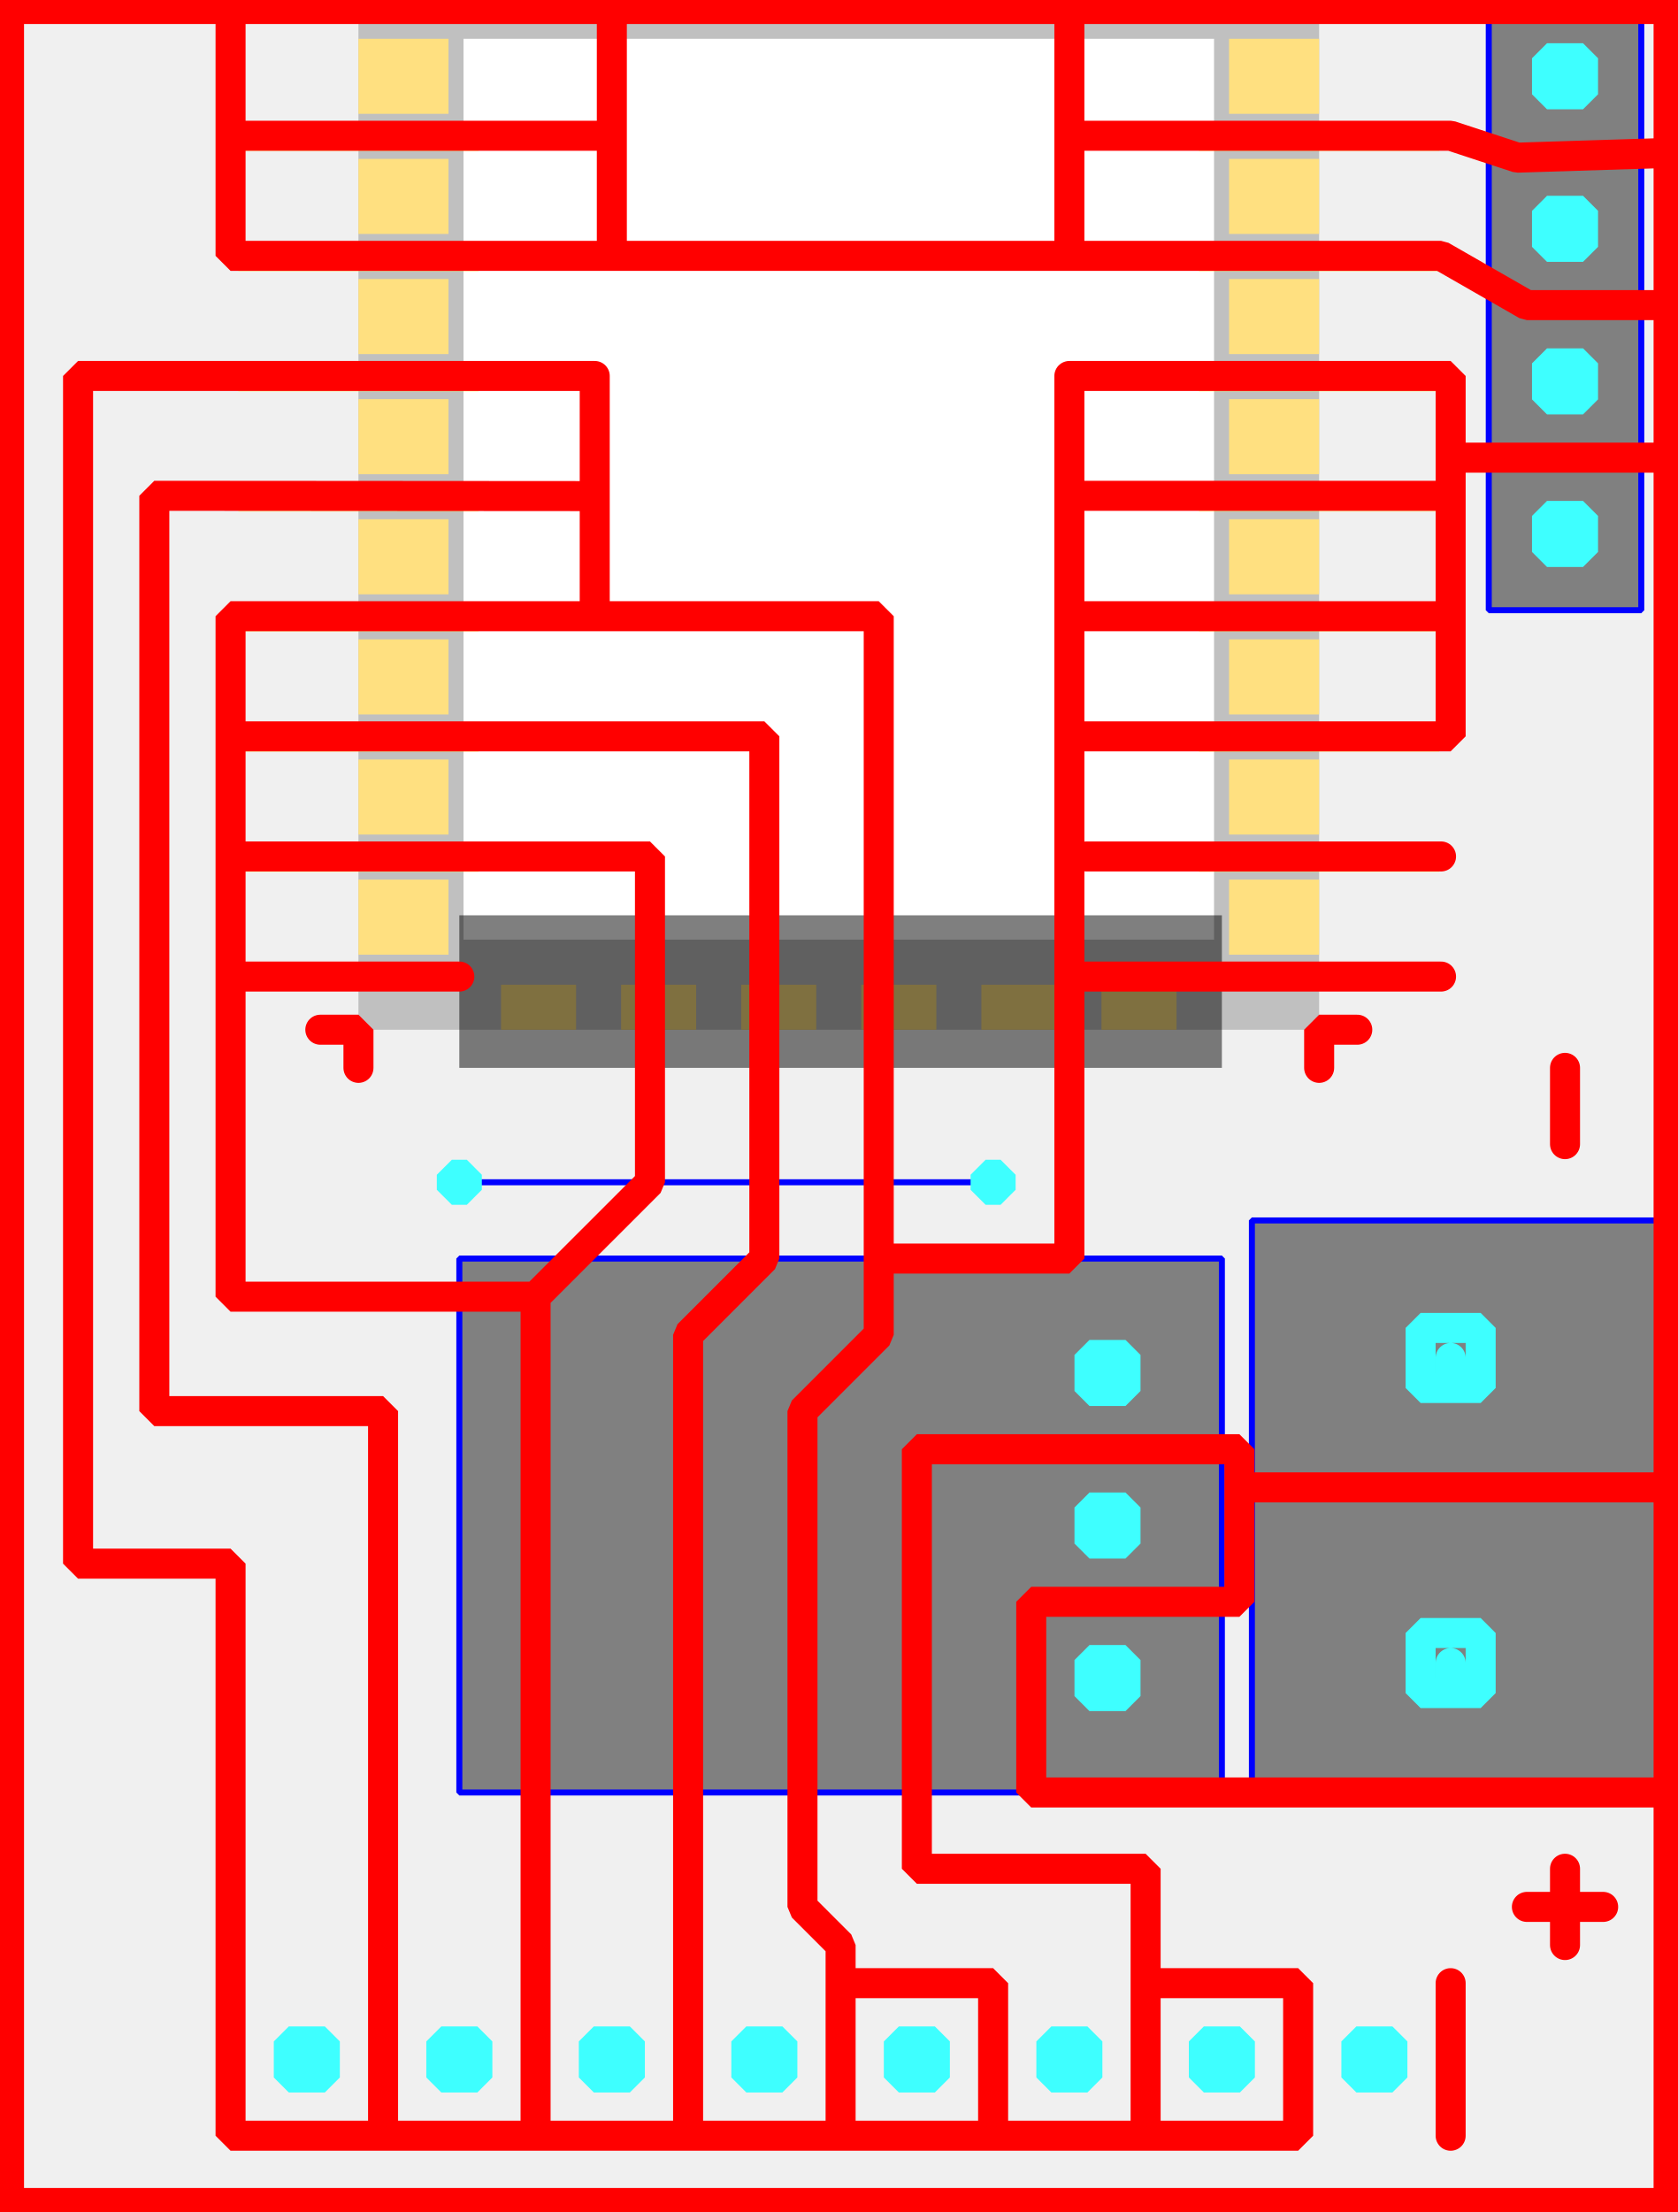
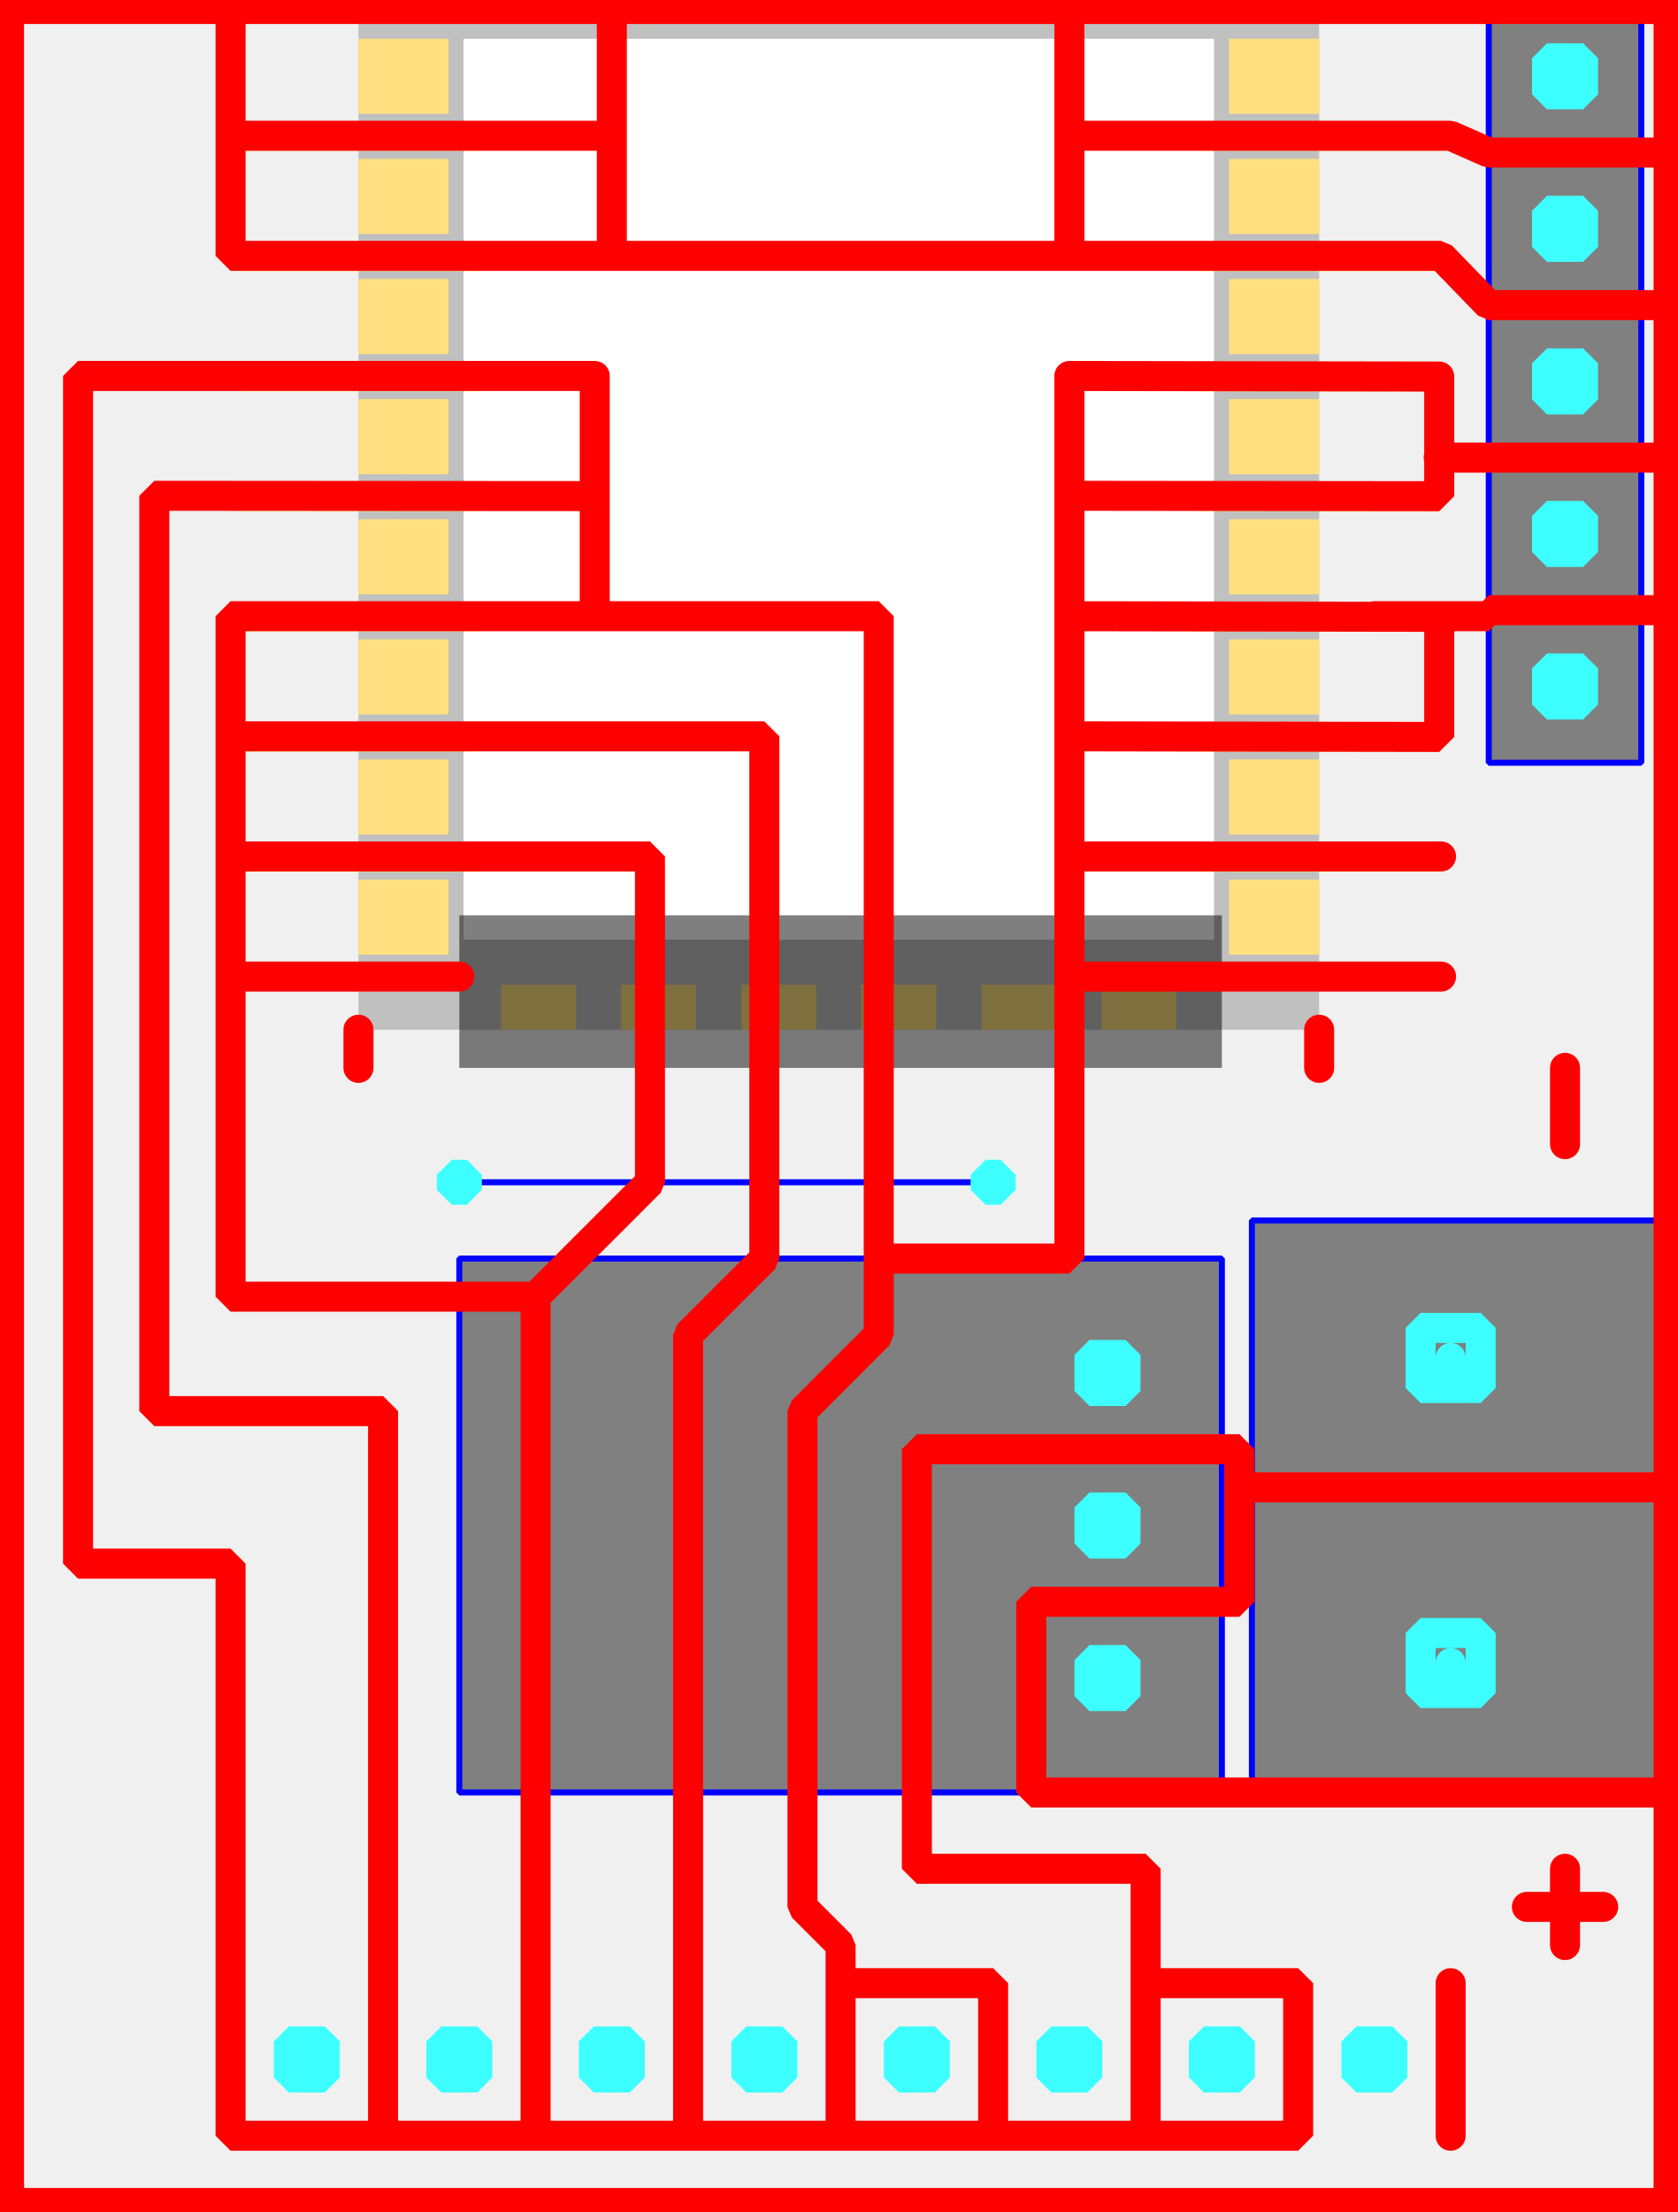
<svg xmlns="http://www.w3.org/2000/svg" width="1.1in" height="1.45in" viewBox="0 0 27.94 36.83" version="1.1" id="svg926">
  <defs id="defs920" />
  <g id="layer6" style="display:inline" transform="translate(0,5.079996)">
    <g transform="translate(-15.97141,-100.9936)" id="layer1-93">
      <rect y="89.059" x="21.941" height="24" width="16" id="rect817" style="opacity:1;fill:#c0c0c0;fill-opacity:1;fill-rule:evenodd;stroke:none;stroke-width:0.117;stroke-linecap:round;stroke-linejoin:round;stroke-miterlimit:4;stroke-dasharray:none;stroke-dashoffset:0;stroke-opacity:1" />
      <rect y="96.559" x="23.691" height="15" width="12.5" id="rect819" style="opacity:1;fill:#ffffff;fill-opacity:1;fill-rule:evenodd;stroke:none;stroke-width:0.102;stroke-linecap:round;stroke-linejoin:round;stroke-miterlimit:4;stroke-dasharray:none;stroke-dashoffset:0;stroke-opacity:1" />
      <rect y="89.059" x="21.941" height="5" width="16" id="rect821" style="opacity:1;fill:#808080;fill-opacity:1;fill-rule:evenodd;stroke:none;stroke-width:0.1;stroke-linecap:round;stroke-linejoin:round;stroke-miterlimit:4;stroke-dasharray:none;stroke-dashoffset:0;stroke-opacity:1" />
      <text id="text825" y="93.01" x="21.964" style="font-style:normal;font-variant:normal;font-weight:normal;font-stretch:normal;font-size:4.233px;line-height:125%;font-family:Raleway;-inkscape-font-specification:'Raleway, Normal';font-variant-ligatures:normal;font-variant-caps:normal;font-variant-numeric:normal;font-feature-settings:normal;text-align:start;letter-spacing:0px;word-spacing:0px;writing-mode:lr-tb;text-anchor:start;fill:#000000;fill-opacity:1;stroke:none;stroke-width:0.265px;stroke-linecap:butt;stroke-linejoin:miter;stroke-opacity:1" xml:space="preserve">
        <tspan style="stroke-width:0.265px" y="93.01" x="21.964" id="tspan823">ESP-12F</tspan>
      </text>
      <g transform="translate(-2,-1.4530335e-6)" id="g953">
        <rect style="opacity:1;fill:#ffe080;fill-opacity:1;fill-rule:evenodd;stroke:none;stroke-width:0.062;stroke-linecap:round;stroke-linejoin:round;stroke-miterlimit:4;stroke-dasharray:none;stroke-dashoffset:0;stroke-opacity:1" id="rect830" width="1.5" height="1.25" x="23.941" y="-111.809" transform="scale(1,-1)" />
        <rect transform="scale(1,-1)" y="-109.809" x="23.941" height="1.25" width="1.5" id="rect832" style="opacity:1;fill:#ffe080;fill-opacity:1;fill-rule:evenodd;stroke:none;stroke-width:0.062;stroke-linecap:round;stroke-linejoin:round;stroke-miterlimit:4;stroke-dasharray:none;stroke-dashoffset:0;stroke-opacity:1" />
        <rect transform="scale(1,-1)" y="-107.809" x="23.941" height="1.25" width="1.5" id="rect834" style="opacity:1;fill:#ffe080;fill-opacity:1;fill-rule:evenodd;stroke:none;stroke-width:0.062;stroke-linecap:round;stroke-linejoin:round;stroke-miterlimit:4;stroke-dasharray:none;stroke-dashoffset:0;stroke-opacity:1" />
        <rect style="opacity:1;fill:#ffe080;fill-opacity:1;fill-rule:evenodd;stroke:none;stroke-width:0.062;stroke-linecap:round;stroke-linejoin:round;stroke-miterlimit:4;stroke-dasharray:none;stroke-dashoffset:0;stroke-opacity:1" id="rect836" width="1.5" height="1.25" x="23.941" y="-105.809" transform="scale(1,-1)" />
        <rect transform="scale(1,-1)" y="-103.809" x="23.941" height="1.25" width="1.5" id="rect838" style="opacity:1;fill:#ffe080;fill-opacity:1;fill-rule:evenodd;stroke:none;stroke-width:0.062;stroke-linecap:round;stroke-linejoin:round;stroke-miterlimit:4;stroke-dasharray:none;stroke-dashoffset:0;stroke-opacity:1" />
        <rect style="opacity:1;fill:#ffe080;fill-opacity:1;fill-rule:evenodd;stroke:none;stroke-width:0.062;stroke-linecap:round;stroke-linejoin:round;stroke-miterlimit:4;stroke-dasharray:none;stroke-dashoffset:0;stroke-opacity:1" id="rect840" width="1.5" height="1.25" x="23.941" y="-101.809" transform="scale(1,-1)" />
        <rect style="opacity:1;fill:#ffe080;fill-opacity:1;fill-rule:evenodd;stroke:none;stroke-width:0.062;stroke-linecap:round;stroke-linejoin:round;stroke-miterlimit:4;stroke-dasharray:none;stroke-dashoffset:0;stroke-opacity:1" id="rect842" width="1.5" height="1.25" x="23.941" y="-99.809" transform="scale(1,-1)" />
        <rect transform="scale(1,-1)" y="-97.809" x="23.941" height="1.25" width="1.5" id="rect844" style="opacity:1;fill:#ffe080;fill-opacity:1;fill-rule:evenodd;stroke:none;stroke-width:0.062;stroke-linecap:round;stroke-linejoin:round;stroke-miterlimit:4;stroke-dasharray:none;stroke-dashoffset:0;stroke-opacity:1" />
      </g>
      <g transform="translate(-2,-1.4530335e-6)" id="g963">
        <rect transform="scale(1,-1)" y="-111.809" x="38.441" height="1.25" width="1.5" id="rect846" style="opacity:1;fill:#ffe080;fill-opacity:1;fill-rule:evenodd;stroke:none;stroke-width:0.062;stroke-linecap:round;stroke-linejoin:round;stroke-miterlimit:4;stroke-dasharray:none;stroke-dashoffset:0;stroke-opacity:1" />
        <rect style="opacity:1;fill:#ffe080;fill-opacity:1;fill-rule:evenodd;stroke:none;stroke-width:0.062;stroke-linecap:round;stroke-linejoin:round;stroke-miterlimit:4;stroke-dasharray:none;stroke-dashoffset:0;stroke-opacity:1" id="rect848" width="1.5" height="1.25" x="38.441" y="-109.809" transform="scale(1,-1)" />
        <rect style="opacity:1;fill:#ffe080;fill-opacity:1;fill-rule:evenodd;stroke:none;stroke-width:0.062;stroke-linecap:round;stroke-linejoin:round;stroke-miterlimit:4;stroke-dasharray:none;stroke-dashoffset:0;stroke-opacity:1" id="rect850" width="1.5" height="1.25" x="38.441" y="-107.809" transform="scale(1,-1)" />
        <rect transform="scale(1,-1)" y="-105.809" x="38.441" height="1.25" width="1.5" id="rect852" style="opacity:1;fill:#ffe080;fill-opacity:1;fill-rule:evenodd;stroke:none;stroke-width:0.062;stroke-linecap:round;stroke-linejoin:round;stroke-miterlimit:4;stroke-dasharray:none;stroke-dashoffset:0;stroke-opacity:1" />
        <rect style="opacity:1;fill:#ffe080;fill-opacity:1;fill-rule:evenodd;stroke:none;stroke-width:0.062;stroke-linecap:round;stroke-linejoin:round;stroke-miterlimit:4;stroke-dasharray:none;stroke-dashoffset:0;stroke-opacity:1" id="rect854" width="1.5" height="1.25" x="38.441" y="-103.809" transform="scale(1,-1)" />
        <rect transform="scale(1,-1)" y="-101.809" x="38.441" height="1.25" width="1.5" id="rect856" style="opacity:1;fill:#ffe080;fill-opacity:1;fill-rule:evenodd;stroke:none;stroke-width:0.062;stroke-linecap:round;stroke-linejoin:round;stroke-miterlimit:4;stroke-dasharray:none;stroke-dashoffset:0;stroke-opacity:1" />
        <rect transform="scale(1,-1)" y="-99.809" x="38.441" height="1.25" width="1.5" id="rect858" style="opacity:1;fill:#ffe080;fill-opacity:1;fill-rule:evenodd;stroke:none;stroke-width:0.062;stroke-linecap:round;stroke-linejoin:round;stroke-miterlimit:4;stroke-dasharray:none;stroke-dashoffset:0;stroke-opacity:1" />
        <rect style="opacity:1;fill:#ffe080;fill-opacity:1;fill-rule:evenodd;stroke:none;stroke-width:0.062;stroke-linecap:round;stroke-linejoin:round;stroke-miterlimit:4;stroke-dasharray:none;stroke-dashoffset:0;stroke-opacity:1" id="rect860" width="1.5" height="1.25" x="38.441" y="-97.809" transform="scale(1,-1)" />
      </g>
      <rect y="95.059" x="34.941" height="1" width="2" id="rect862" style="opacity:1;fill:#8080ff;fill-opacity:1;fill-rule:evenodd;stroke:none;stroke-width:0.1;stroke-linecap:round;stroke-linejoin:round;stroke-miterlimit:4;stroke-dasharray:none;stroke-dashoffset:0;stroke-opacity:1" />
      <g transform="translate(-2,-1.4530335e-6)" id="g997">
        <rect style="opacity:1;fill:#ffe080;fill-opacity:1;fill-rule:evenodd;stroke:none;stroke-width:0.062;stroke-linecap:round;stroke-linejoin:round;stroke-miterlimit:4;stroke-dasharray:none;stroke-dashoffset:0;stroke-opacity:1" id="rect869" width="1.25" height="0.75" x="26.316" y="-113.059" transform="scale(1,-1)" />
        <rect transform="scale(1,-1)" y="-113.059" x="28.316" height="0.75" width="1.25" id="rect871" style="opacity:1;fill:#ffe080;fill-opacity:1;fill-rule:evenodd;stroke:none;stroke-width:0.062;stroke-linecap:round;stroke-linejoin:round;stroke-miterlimit:4;stroke-dasharray:none;stroke-dashoffset:0;stroke-opacity:1" />
        <rect style="opacity:1;fill:#ffe080;fill-opacity:1;fill-rule:evenodd;stroke:none;stroke-width:0.062;stroke-linecap:round;stroke-linejoin:round;stroke-miterlimit:4;stroke-dasharray:none;stroke-dashoffset:0;stroke-opacity:1" id="rect873" width="1.25" height="0.75" x="30.316" y="-113.059" transform="scale(1,-1)" />
        <rect transform="scale(1,-1)" y="-113.059" x="32.316" height="0.75" width="1.25" id="rect875" style="opacity:1;fill:#ffe080;fill-opacity:1;fill-rule:evenodd;stroke:none;stroke-width:0.062;stroke-linecap:round;stroke-linejoin:round;stroke-miterlimit:4;stroke-dasharray:none;stroke-dashoffset:0;stroke-opacity:1" />
        <rect style="opacity:1;fill:#ffe080;fill-opacity:1;fill-rule:evenodd;stroke:none;stroke-width:0.062;stroke-linecap:round;stroke-linejoin:round;stroke-miterlimit:4;stroke-dasharray:none;stroke-dashoffset:0;stroke-opacity:1" id="rect877" width="1.25" height="0.75" x="34.316" y="-113.059" transform="scale(1,-1)" />
        <rect transform="scale(1,-1)" y="-113.059" x="36.316" height="0.75" width="1.25" id="rect879" style="opacity:1;fill:#ffe080;fill-opacity:1;fill-rule:evenodd;stroke:none;stroke-width:0.062;stroke-linecap:round;stroke-linejoin:round;stroke-miterlimit:4;stroke-dasharray:none;stroke-dashoffset:0;stroke-opacity:1" />
      </g>
      <g id="g1225">
        <path style="opacity:1;fill:none;fill-opacity:1;fill-rule:evenodd;stroke:#ffff00;stroke-width:0.5;stroke-linecap:butt;stroke-linejoin:round;stroke-miterlimit:4;stroke-dasharray:none;stroke-dashoffset:0;stroke-opacity:0.251" d="m 19.941,98.184 h 2.75 1.25" id="path871" />
        <path style="opacity:1;fill:none;fill-opacity:1;fill-rule:evenodd;stroke:#ffff00;stroke-width:0.5;stroke-linecap:butt;stroke-linejoin:round;stroke-miterlimit:4;stroke-dasharray:none;stroke-dashoffset:0;stroke-opacity:0.251" d="m 19.941,100.184 h 2.75 1.25" id="path873" />
        <path id="path875" d="m 19.941,102.184 h 2.75 1.25" style="opacity:1;fill:none;fill-opacity:1;fill-rule:evenodd;stroke:#ffff00;stroke-width:0.5;stroke-linecap:butt;stroke-linejoin:round;stroke-miterlimit:4;stroke-dasharray:none;stroke-dashoffset:0;stroke-opacity:0.251" />
        <path style="opacity:1;fill:none;fill-opacity:1;fill-rule:evenodd;stroke:#ffff00;stroke-width:0.5;stroke-linecap:butt;stroke-linejoin:round;stroke-miterlimit:4;stroke-dasharray:none;stroke-dashoffset:0;stroke-opacity:0.251" d="m 19.941,104.184 h 2.75 1.25" id="path877" />
        <path id="path879" d="m 19.941,106.184 h 2.75 1.25" style="opacity:1;fill:none;fill-opacity:1;fill-rule:evenodd;stroke:#ffff00;stroke-width:0.5;stroke-linecap:butt;stroke-linejoin:round;stroke-miterlimit:4;stroke-dasharray:none;stroke-dashoffset:0;stroke-opacity:0.251" />
        <path id="path881" d="m 19.941,108.184 h 2.75 1.25" style="opacity:1;fill:none;fill-opacity:1;fill-rule:evenodd;stroke:#ffff00;stroke-width:0.5;stroke-linecap:butt;stroke-linejoin:round;stroke-miterlimit:4;stroke-dasharray:none;stroke-dashoffset:0;stroke-opacity:0.251" />
        <path style="opacity:1;fill:none;fill-opacity:1;fill-rule:evenodd;stroke:#ffff00;stroke-width:0.5;stroke-linecap:butt;stroke-linejoin:round;stroke-miterlimit:4;stroke-dasharray:none;stroke-dashoffset:0;stroke-opacity:0.251" d="m 19.941,110.184 h 2.75 1.25" id="path883" />
        <path id="path904" d="m 35.941,98.184 h 2.75 1.25" style="opacity:1;fill:none;fill-opacity:1;fill-rule:evenodd;stroke:#ffff00;stroke-width:0.5;stroke-linecap:butt;stroke-linejoin:round;stroke-miterlimit:4;stroke-dasharray:none;stroke-dashoffset:0;stroke-opacity:0.251" />
        <path id="path906" d="m 35.941,100.184 h 2.75 1.25" style="opacity:1;fill:none;fill-opacity:1;fill-rule:evenodd;stroke:#ffff00;stroke-width:0.5;stroke-linecap:butt;stroke-linejoin:round;stroke-miterlimit:4;stroke-dasharray:none;stroke-dashoffset:0;stroke-opacity:0.251" />
        <path style="opacity:1;fill:none;fill-opacity:1;fill-rule:evenodd;stroke:#ffff00;stroke-width:0.5;stroke-linecap:butt;stroke-linejoin:round;stroke-miterlimit:4;stroke-dasharray:none;stroke-dashoffset:0;stroke-opacity:0.251" d="m 35.941,102.184 h 2.75 1.25" id="path908" />
        <path id="path910" d="m 35.941,104.184 h 2.75 1.25" style="opacity:1;fill:none;fill-opacity:1;fill-rule:evenodd;stroke:#ffff00;stroke-width:0.5;stroke-linecap:butt;stroke-linejoin:round;stroke-miterlimit:4;stroke-dasharray:none;stroke-dashoffset:0;stroke-opacity:0.251" />
        <path style="opacity:1;fill:none;fill-opacity:1;fill-rule:evenodd;stroke:#ffff00;stroke-width:0.5;stroke-linecap:butt;stroke-linejoin:round;stroke-miterlimit:4;stroke-dasharray:none;stroke-dashoffset:0;stroke-opacity:0.251" d="m 35.941,106.184 h 2.75 1.25" id="path912" />
        <path style="opacity:1;fill:none;fill-opacity:1;fill-rule:evenodd;stroke:#ffff00;stroke-width:0.5;stroke-linecap:butt;stroke-linejoin:round;stroke-miterlimit:4;stroke-dasharray:none;stroke-dashoffset:0;stroke-opacity:0.251" d="m 35.941,108.184 h 2.75 1.25" id="path914" />
        <path id="path916" d="m 35.941,110.184 h 2.75 1.25" style="opacity:1;fill:none;fill-opacity:1;fill-rule:evenodd;stroke:#ffff00;stroke-width:0.5;stroke-linecap:butt;stroke-linejoin:round;stroke-miterlimit:4;stroke-dasharray:none;stroke-dashoffset:0;stroke-opacity:0.251" />
      </g>
    </g>
    <rect style="display:inline;opacity:1;fill:#808080;fill-opacity:1;fill-rule:evenodd;stroke:#0000ff;stroke-width:0.1;stroke-linecap:round;stroke-linejoin:bevel;stroke-miterlimit:4;stroke-dasharray:none;stroke-dashoffset:0;stroke-opacity:1" id="rect1431" width="7.12" height="9.66" x="20.85" y="15.24" />
    <rect style="opacity:1;fill:#808080;fill-opacity:1;fill-rule:evenodd;stroke:#0000ff;stroke-width:0.1;stroke-linecap:round;stroke-linejoin:bevel;stroke-miterlimit:4;stroke-dasharray:none;stroke-dashoffset:0;stroke-opacity:1" id="rect1434" width="8.89" height="12.7" x="15.875" y="-20.35" transform="rotate(90)" />
-     <rect style="display:inline;opacity:1;fill:#808080;fill-opacity:1;fill-rule:evenodd;stroke:#0000ff;stroke-width:0.1;stroke-linecap:round;stroke-linejoin:bevel;stroke-miterlimit:4;stroke-dasharray:none;stroke-dashoffset:0;stroke-opacity:1" id="rect1436" width="2.54" height="10.16" x="24.795" y="-5.08" />
+     <rect style="display:inline;opacity:1;fill:#808080;fill-opacity:1;fill-rule:evenodd;stroke:#0000ff;stroke-width:0.1;stroke-linecap:round;stroke-linejoin:bevel;stroke-miterlimit:4;stroke-dasharray:none;stroke-dashoffset:0;stroke-opacity:1" id="rect1436" width="2.54" height="12.7" x="24.795" y="-5.08" />
    <path style="opacity:1;fill:#808080;fill-opacity:1;fill-rule:evenodd;stroke:#0000ff;stroke-width:0.1;stroke-linecap:round;stroke-linejoin:bevel;stroke-miterlimit:4;stroke-dasharray:none;stroke-dashoffset:0;stroke-opacity:1" d="M 7.65,14.605 H 16.54" id="path1439" />
    <rect style="opacity:1;fill:#000000;fill-opacity:0.502;fill-rule:evenodd;stroke:none;stroke-width:0.5;stroke-linecap:round;stroke-linejoin:bevel;stroke-miterlimit:4;stroke-dasharray:none;stroke-dashoffset:0;stroke-opacity:1" id="rect917" width="12.7" height="2.54" x="7.65" y="10.16" />
  </g>
  <g id="layer3" style="display:inline" transform="translate(0,5.079996)">
    <rect style="opacity:1;fill:none;fill-opacity:1;fill-rule:evenodd;stroke:#ff0000;stroke-width:0.8;stroke-linecap:round;stroke-linejoin:round;stroke-miterlimit:4;stroke-dasharray:none;stroke-dashoffset:0;stroke-opacity:1" id="rect1309" width="27.94" height="36.83" x="3.5762781e-08" y="-5.08" />
  </g>
  <g id="layer7" style="display:inline" transform="translate(0,5.079996)">
    <g transform="matrix(-0.343515,0,0,-0.3446075,29.92896,100.9159)" id="layer1" style="display:inline;stroke:#ff0000;stroke-width:1.453;stroke-miterlimit:4;stroke-dasharray:none;stroke-opacity:1" />
    <g transform="matrix(0.2185159,0,0,0.2193013,-0.7878992,-33.31566)" id="layer1-9" style="stroke:#ff0000;stroke-width:2.284;stroke-miterlimit:4;stroke-dasharray:none;stroke-opacity:1" />
-     <path id="path903" style="opacity:1;fill:none;fill-opacity:1;fill-rule:evenodd;stroke:#ff0000;stroke-width:0.5;stroke-linecap:round;stroke-linejoin:bevel;stroke-miterlimit:4;stroke-dasharray:none;stroke-dashoffset:0;stroke-opacity:1" d="m 22.605,12.065 h -0.635 v 0.635 M 5.335,12.065 H 5.97 v 0.635 m 18.19,15.24 v 2.54 m 1.905,-4.445 v 1.27 m -0.635,-0.635 h 1.27 m -0.635,-12.7 v -1.27 M 7.65,11.18 H 3.84 M 20.678,19.685 h 7.292 m -1e-6,5.08 -10.795,1e-6 v -3.175 h 3.467 v -2.54 l -5.372,-2e-6 v 6.985 l 3.81,2e-6 v 1.905 M 3.84,9.18 l -1e-7,7.33 h 5.08 M 17.81,11.18 v 4.695 H 14.635 M 17.81,7.18 v 4 H 24 v 0 m -14.095,-6 V 1.18 m 0,4 H 3.84 v 4 M 9.905,3.18 2.57,3.175 l -10e-8,15.24 h 3.81 l 2e-7,12.065 M 10.19,-0.82 h 7.62 M 18.095,9.18 H 24 v 0 m -6.19,-4 v 2 h 6.35 V 5.08 m -6.35,-1.905 v 2.005 h 6.35 l -1e-6,-2.64 M 17.81,1.18 v 1.995 l 6.35,2.6e-6 M 3.84,-2.82 v 2 l 6.35,10e-8 V -2.82 m 7.62,4 h 6.35 l -1e-6,1.36 H 27.97 M 17.81,-2.82 v 2 l 6.19,-10e-8 L 25.43,6.629777e-6 H 27.97 M 17.81,-5.08 v 2.26 h 6.35 L 25.27,-2.455 27.97,-2.54 M 3.84,-5.08 V -2.82 H 10.19 v -2.26 m 6.35,35.56 h 2.54 m -5.08,0 H 3.84 l -1e-7,-9.525 H 1.3 l 1e-7,-19.775 H 9.905 M 19.08,27.94 h 2.54 v 2.54 h -2.54 z m -5.08,-1e-6 2.54,1e-6 v 2.54 h -2.54 z m -2.54,2.54 v -13.335 l 1.27,-1.27 V 7.18 l -8.89,1e-6 m 5.08,23.3 -1e-7,-13.97 1.905,-1.905 V 9.18 H 3.84 m 6.065,-4 H 14.635 v 11.965 l -1.27,1.27 v 8.255 l 0.635,0.635 v 0.635" />
+     <path id="path903" style="opacity:1;fill:none;fill-opacity:1;fill-rule:evenodd;stroke:#ff0000;stroke-width:0.5;stroke-linecap:round;stroke-linejoin:bevel;stroke-miterlimit:4;stroke-dasharray:none;stroke-dashoffset:0;stroke-opacity:1" d="m 21.97,12.065 v 0.635 M 5.97,12.065 v 0.635 m 18.19,15.24 v 2.54 m 1.905,-4.445 v 1.27 m -0.635,-0.635 h 1.27 m -0.635,-12.7 v -1.27 M 7.65,11.18 H 3.84 M 20.678,19.685 h 7.292 m -1e-6,5.08 -10.795,1e-6 v -3.175 h 3.467 v -2.54 l -5.372,-2e-6 v 6.985 l 3.81,2e-6 v 1.905 M 3.84,9.18 l -1e-7,7.33 h 5.08 M 17.81,11.18 v 4.695 H 14.635 M 17.81,7.18 v 4 H 24 v 0 m -14.095,-6 V 1.18 m 0,4 H 3.84 v 4 M 9.905,3.18 2.57,3.175 l -10e-8,15.24 h 3.81 l 2e-7,12.065 M 10.19,-0.82 h 7.62 M 18.095,9.18 H 24 v 0 M 17.81,3.175 v 2.005 l 6.16,0.01 v 2 l -6.16,-0.01 v -2 M 3.84,-2.82 v 2 l 6.35,10e-8 V -2.82 m 7.62,4 6.16,0.01 m -0.009,1.35 4.009,4.9e-6 M 17.81,-2.82 v 2 l 6.19,-10e-8 L 24.795,4.6111664e-6 27.97,6.629777e-6 M 17.81,-5.08 v 2.26 h 6.35 l 0.635,0.28 3.175,2e-6 M 3.84,-5.08 V -2.82 H 10.19 v -2.26 m 6.35,35.56 h 2.54 m -5.08,0 H 3.84 l -1e-7,-9.525 H 1.3 l 1e-7,-19.775 H 9.905 M 19.08,27.94 h 2.54 v 2.54 h -2.54 z m -5.08,-1e-6 2.54,1e-6 v 2.54 h -2.54 z m -2.54,2.54 v -13.335 l 1.27,-1.27 V 7.18 l -8.89,1e-6 m 5.08,23.3 -1e-7,-13.97 1.905,-1.905 V 9.18 H 3.84 m 6.065,-4 H 14.635 v 11.965 l -1.27,1.27 v 8.255 l 0.635,0.635 v 0.635 M 17.81,1.18 v 1.995 l 6.16,0.007 V 1.19" />
+     <path style="opacity:1;fill:none;fill-opacity:1;fill-rule:evenodd;stroke:#ff0000;stroke-width:0.5;stroke-linecap:round;stroke-linejoin:bevel;stroke-miterlimit:4;stroke-dasharray:none;stroke-dashoffset:0;stroke-opacity:1" d="m 27.97,5.08 -3.175,0 V 5.18 H 22.89" id="path905" />
  </g>
  <g id="layer4" style="display:inline" transform="translate(0,5.079996)">
    <g id="g940" transform="translate(3.405002,-9.134995)" />
    <g id="g1229" transform="rotate(-90,46.1325,19.6575)">
      <path id="path982" d="m 48.26,-2.315 h -0.5 v 0.5 h 1 v -1 h -1 v 0.5" style="opacity:1;fill:none;fill-opacity:0.434;fill-rule:evenodd;stroke:#3effff;stroke-width:0.5;stroke-linecap:round;stroke-linejoin:bevel;stroke-miterlimit:4;stroke-dasharray:none;stroke-dashoffset:0;stroke-opacity:1" />
      <path style="opacity:1;fill:none;fill-opacity:0.434;fill-rule:evenodd;stroke:#3effff;stroke-width:0.5;stroke-linecap:round;stroke-linejoin:bevel;stroke-miterlimit:4;stroke-dasharray:none;stroke-dashoffset:0;stroke-opacity:1" d="m 43.18,-2.315 h -0.5 v 0.5 H 43.68 v -1 h -1 v 0.5" id="path984" />
    </g>
    <g id="g959" transform="translate(-0.01999972,-0.4899975)">
      <path style="opacity:1;fill:none;fill-opacity:0.434;fill-rule:evenodd;stroke:#3effff;stroke-width:0.5;stroke-linecap:round;stroke-linejoin:bevel;stroke-miterlimit:4;stroke-dasharray:none;stroke-dashoffset:0;stroke-opacity:1" d="M 5.13,29.7 H 4.83 v 0.3 h 0.6 v -0.6 h -0.6 v 0.3" id="path880" />
      <path id="path882" d="M 7.67,29.7 H 7.37 v 0.3 h 0.6 v -0.6 h -0.6 v 0.3" style="opacity:1;fill:none;fill-opacity:0.434;fill-rule:evenodd;stroke:#3effff;stroke-width:0.5;stroke-linecap:round;stroke-linejoin:bevel;stroke-miterlimit:4;stroke-dasharray:none;stroke-dashoffset:0;stroke-opacity:1" />
      <path id="path884" d="M 10.21,29.7 H 9.91 v 0.3 h 0.6 v -0.6 H 9.91 v 0.3" style="opacity:1;fill:none;fill-opacity:0.434;fill-rule:evenodd;stroke:#3effff;stroke-width:0.5;stroke-linecap:round;stroke-linejoin:bevel;stroke-miterlimit:4;stroke-dasharray:none;stroke-dashoffset:0;stroke-opacity:1" />
      <path style="opacity:1;fill:none;fill-opacity:0.434;fill-rule:evenodd;stroke:#3effff;stroke-width:0.5;stroke-linecap:round;stroke-linejoin:bevel;stroke-miterlimit:4;stroke-dasharray:none;stroke-dashoffset:0;stroke-opacity:1" d="m 12.75,29.7 h -0.3 v 0.3 h 0.6 v -0.6 h -0.6 v 0.3" id="path886" />
      <path id="path888" d="m 15.29,29.7 h -0.3 v 0.3 h 0.6 v -0.6 h -0.6 v 0.3" style="opacity:1;fill:none;fill-opacity:0.434;fill-rule:evenodd;stroke:#3effff;stroke-width:0.5;stroke-linecap:round;stroke-linejoin:bevel;stroke-miterlimit:4;stroke-dasharray:none;stroke-dashoffset:0;stroke-opacity:1" />
      <path style="opacity:1;fill:none;fill-opacity:0.434;fill-rule:evenodd;stroke:#3effff;stroke-width:0.5;stroke-linecap:round;stroke-linejoin:bevel;stroke-miterlimit:4;stroke-dasharray:none;stroke-dashoffset:0;stroke-opacity:1" d="m 17.83,29.7 h -0.3 v 0.3 h 0.6 v -0.6 h -0.6 v 0.3" id="path890" />
      <path style="opacity:1;fill:none;fill-opacity:0.434;fill-rule:evenodd;stroke:#3effff;stroke-width:0.5;stroke-linecap:round;stroke-linejoin:bevel;stroke-miterlimit:4;stroke-dasharray:none;stroke-dashoffset:0;stroke-opacity:1" d="m 20.37,29.7 h -0.3 v 0.3 h 0.6 v -0.6 h -0.6 v 0.3" id="path892" />
      <path id="path894" d="m 22.91,29.7 h -0.3 v 0.3 h 0.6 v -0.6 h -0.6 v 0.3" style="opacity:1;fill:none;fill-opacity:0.434;fill-rule:evenodd;stroke:#3effff;stroke-width:0.5;stroke-linecap:round;stroke-linejoin:bevel;stroke-miterlimit:4;stroke-dasharray:none;stroke-dashoffset:0;stroke-opacity:1" />
    </g>
    <g id="g942" transform="rotate(-90,20.17,-10.345)">
      <path style="opacity:1;fill:none;fill-opacity:0.434;fill-rule:evenodd;stroke:#3effff;stroke-width:0.5;stroke-linecap:round;stroke-linejoin:bevel;stroke-miterlimit:4;stroke-dasharray:none;stroke-dashoffset:0;stroke-opacity:1" d="M 6.015,-4.45 H 5.715 v 0.3 h 0.6 v -0.6 h -0.6 v 0.3" id="path930" />
      <path id="path932" d="M 8.555,-4.45 H 8.255 v 0.3 h 0.6 v -0.6 h -0.6 v 0.3" style="opacity:1;fill:none;fill-opacity:0.434;fill-rule:evenodd;stroke:#3effff;stroke-width:0.5;stroke-linecap:round;stroke-linejoin:bevel;stroke-miterlimit:4;stroke-dasharray:none;stroke-dashoffset:0;stroke-opacity:1" />
      <path id="path934" d="m 11.095,-4.45 h -0.3 v 0.3 h 0.6 v -0.6 h -0.6 v 0.3" style="opacity:1;fill:none;fill-opacity:0.434;fill-rule:evenodd;stroke:#3effff;stroke-width:0.5;stroke-linecap:round;stroke-linejoin:bevel;stroke-miterlimit:4;stroke-dasharray:none;stroke-dashoffset:0;stroke-opacity:1" />
      <path style="opacity:1;fill:none;fill-opacity:0.434;fill-rule:evenodd;stroke:#3effff;stroke-width:0.5;stroke-linecap:round;stroke-linejoin:bevel;stroke-miterlimit:4;stroke-dasharray:none;stroke-dashoffset:0;stroke-opacity:1" d="M 13.635,-4.45 H 13.335 v 0.3 h 0.6 v -0.6 H 13.335 v 0.3" id="path936" />
+       <path id="path901" d="M 3.475,-4.45 H 3.175 v 0.3 h 0.6 v -0.6 h -0.6 v 0.3" style="opacity:1;fill:none;fill-opacity:0.434;fill-rule:evenodd;stroke:#3effff;stroke-width:0.5;stroke-linecap:round;stroke-linejoin:bevel;stroke-miterlimit:4;stroke-dasharray:none;stroke-dashoffset:0;stroke-opacity:1" />
    </g>
    <g id="g964" transform="rotate(-90,22.2475,28.60251)">
      <path id="path945" d="m 27.99,24.8 h -0.3 v 0.3 h 0.6 v -0.6 h -0.6 v 0.3" style="opacity:1;fill:none;fill-opacity:0.434;fill-rule:evenodd;stroke:#3effff;stroke-width:0.5;stroke-linecap:round;stroke-linejoin:bevel;stroke-miterlimit:4;stroke-dasharray:none;stroke-dashoffset:0;stroke-opacity:1" />
      <path id="path947" d="m 30.53,24.8 h -0.3 v 0.3 h 0.6 v -0.6 h -0.6 v 0.3" style="opacity:1;fill:none;fill-opacity:0.434;fill-rule:evenodd;stroke:#3effff;stroke-width:0.5;stroke-linecap:round;stroke-linejoin:bevel;stroke-miterlimit:4;stroke-dasharray:none;stroke-dashoffset:0;stroke-opacity:1" />
      <path style="opacity:1;fill:none;fill-opacity:0.434;fill-rule:evenodd;stroke:#3effff;stroke-width:0.5;stroke-linecap:round;stroke-linejoin:bevel;stroke-miterlimit:4;stroke-dasharray:none;stroke-dashoffset:0;stroke-opacity:1" d="m 33.07,24.8 h -0.3 v 0.3 h 0.6 v -0.6 h -0.6 v 0.3" id="path949" />
    </g>
    <g id="g898" transform="translate(0,1.269998)">
      <path style="display:inline;opacity:1;fill:none;fill-opacity:0.434;fill-rule:evenodd;stroke:#3effff;stroke-width:0.5;stroke-linecap:round;stroke-linejoin:bevel;stroke-miterlimit:4;stroke-dasharray:none;stroke-dashoffset:0;stroke-opacity:1" d="m 7.65,13.335 h -0.125 v 0.125 h 0.25 v -0.25 h -0.25 v 0.125" id="path1047" />
      <path id="path1049" d="m 16.54,13.335 h -0.125 v 0.125 h 0.25 v -0.25 h -0.25 v 0.125" style="display:inline;opacity:1;fill:none;fill-opacity:0.434;fill-rule:evenodd;stroke:#3effff;stroke-width:0.5;stroke-linecap:round;stroke-linejoin:bevel;stroke-miterlimit:4;stroke-dasharray:none;stroke-dashoffset:0;stroke-opacity:1" />
    </g>
  </g>
</svg>
